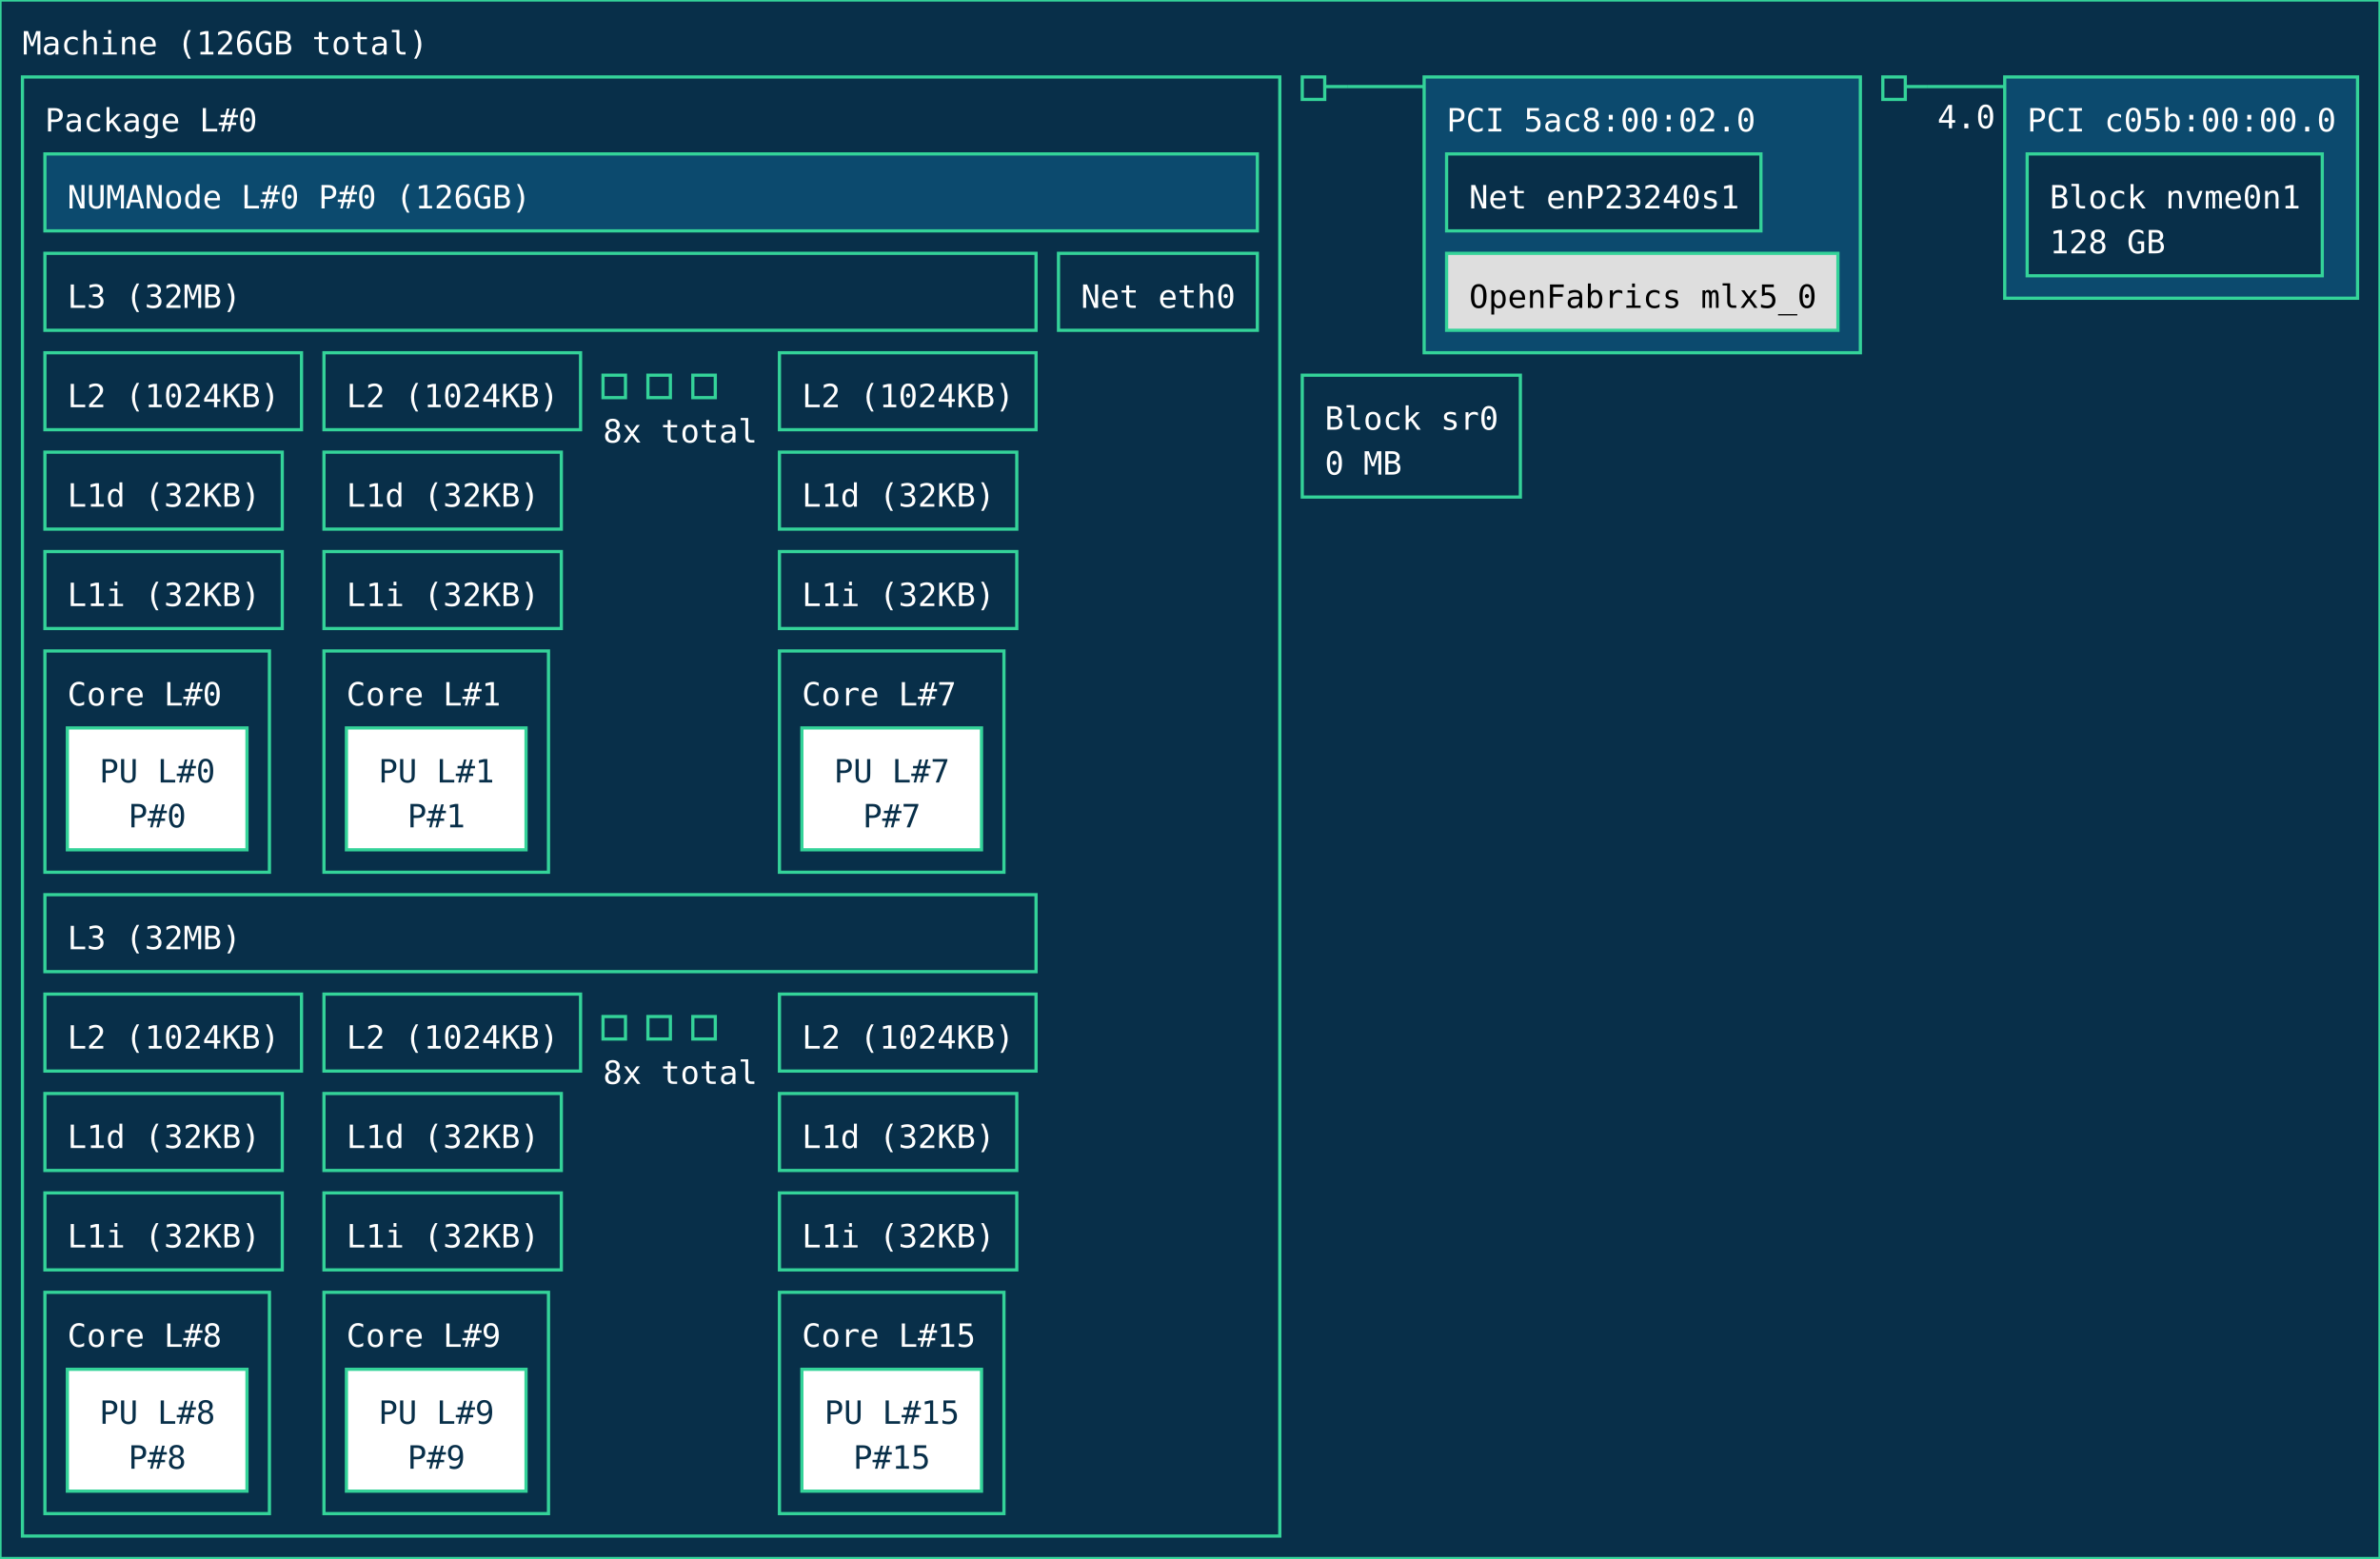
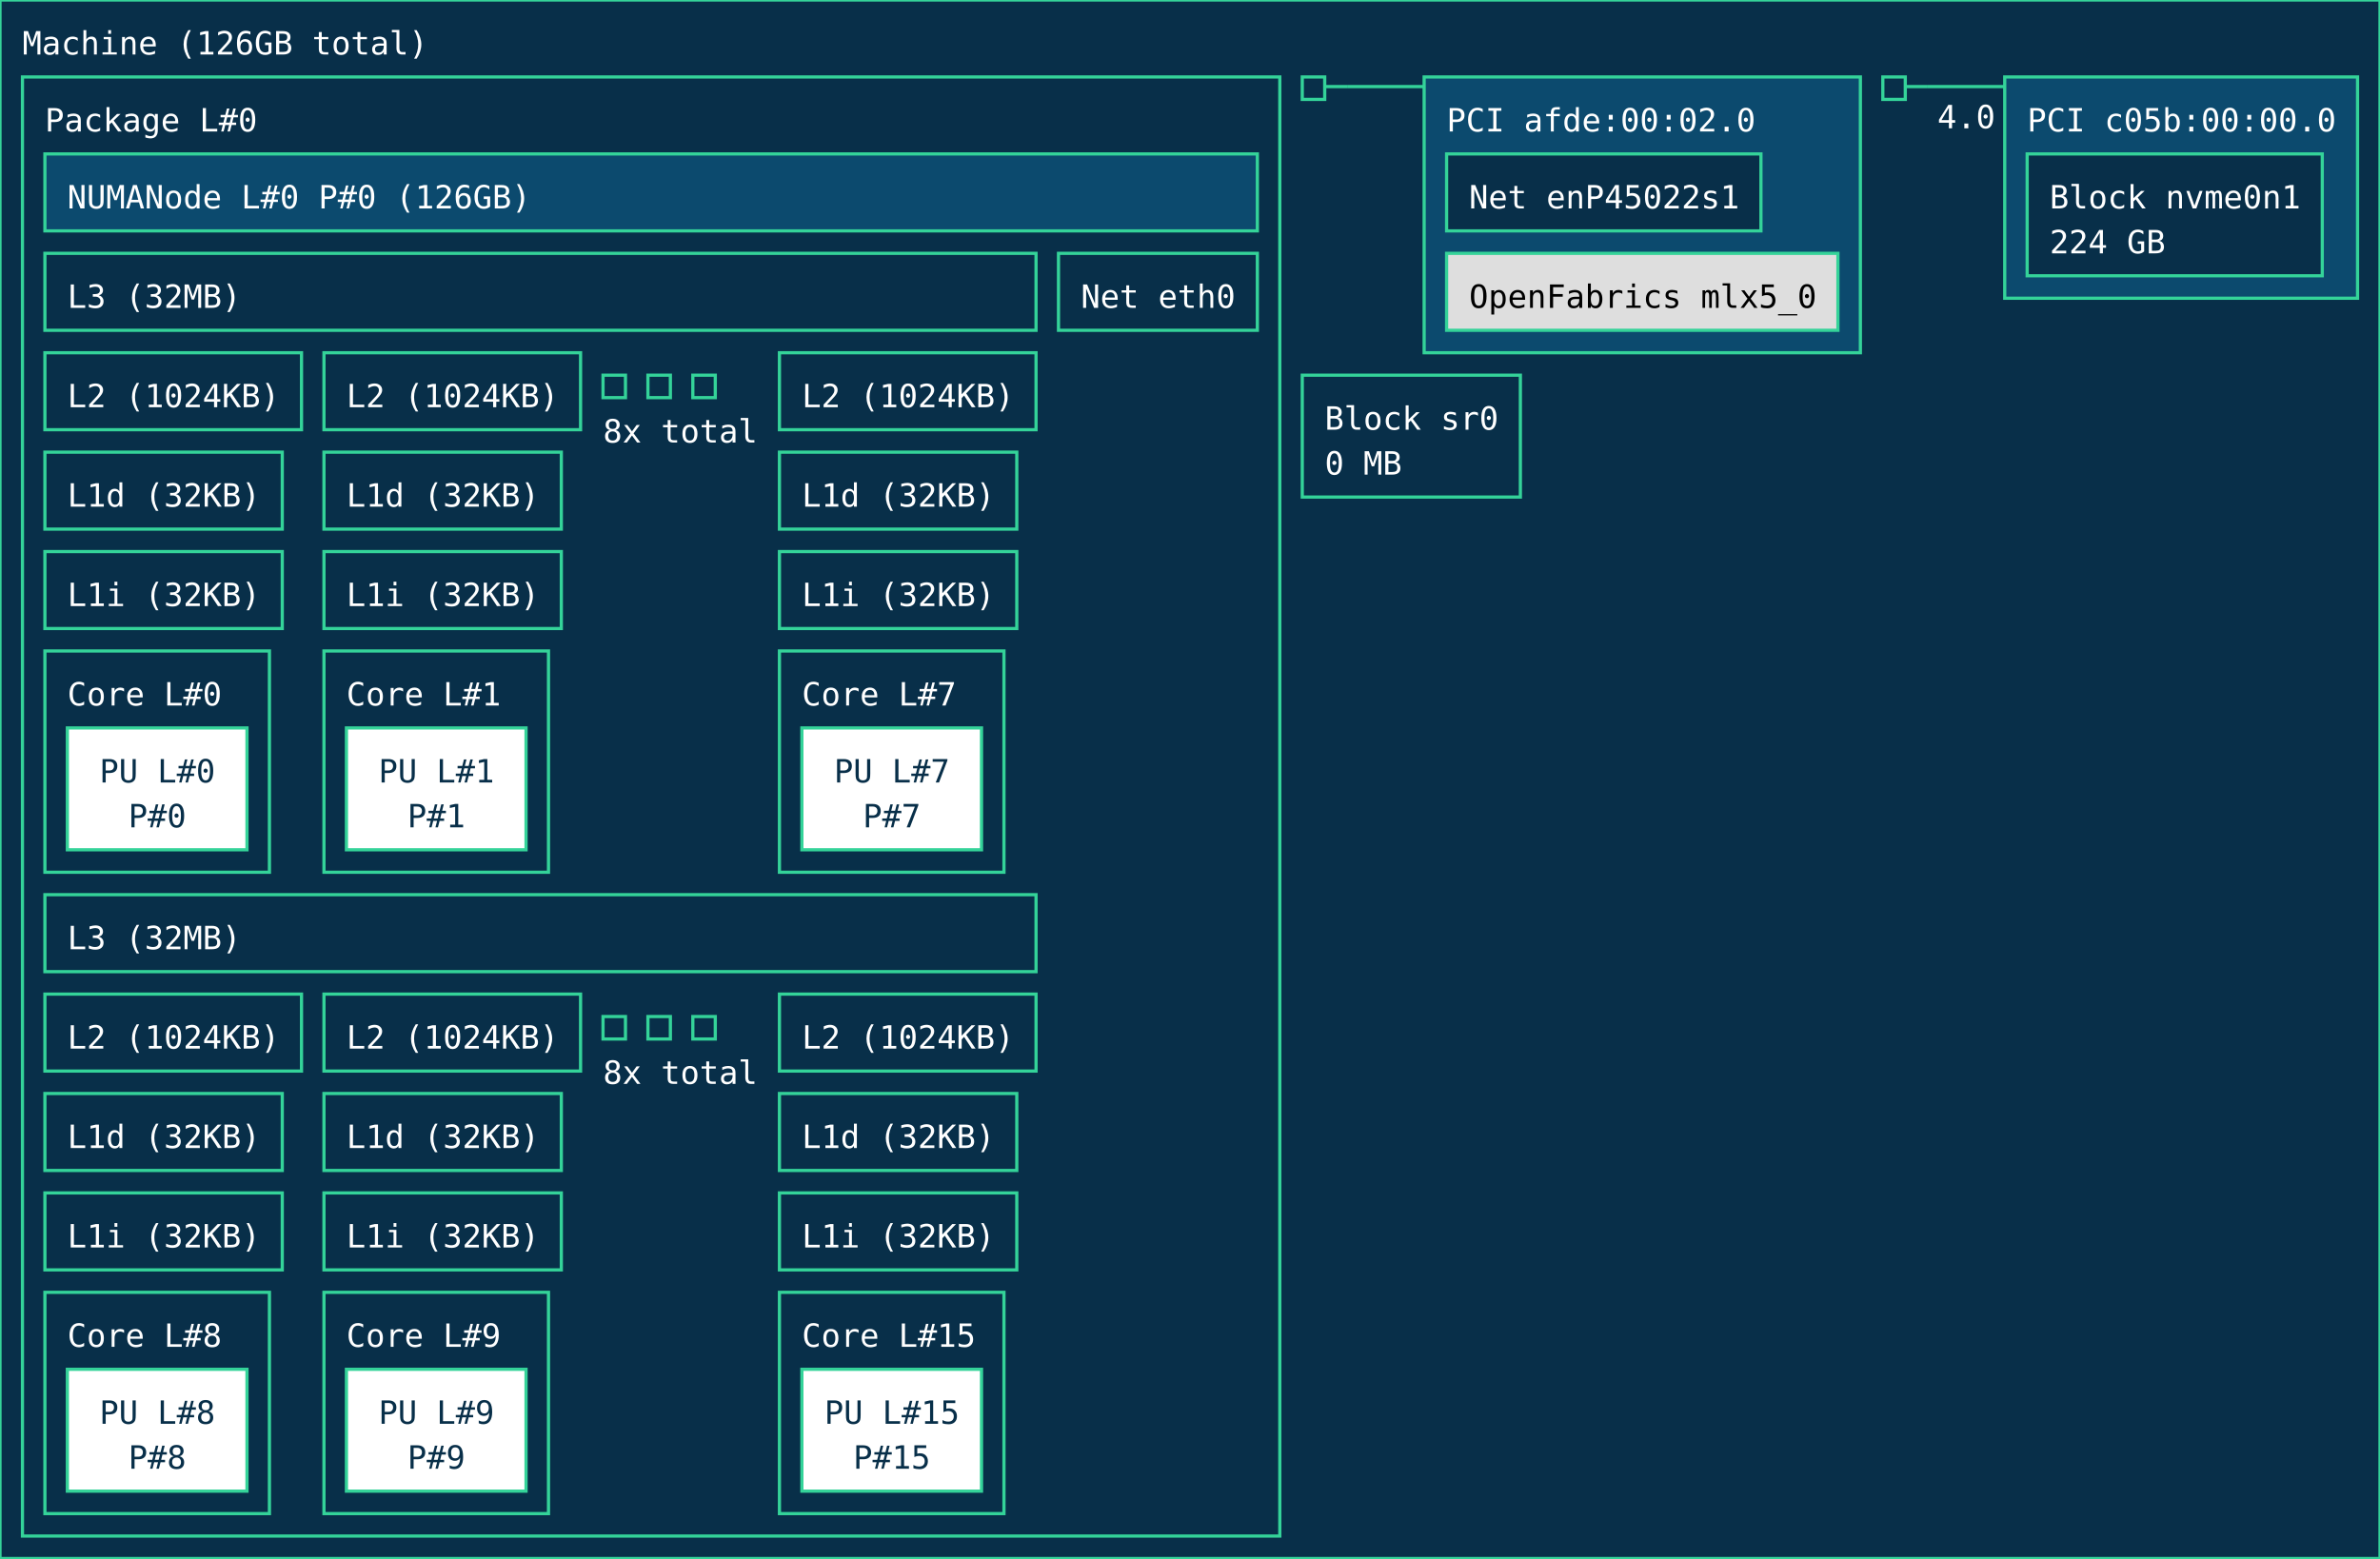
<svg xmlns="http://www.w3.org/2000/svg" width="742px" height="486px" viewBox="0 0 742px 486px" version="1.1">
  <style>
        text { pointer-events: none; font-family: ui-monospace, monospace; }
        rect { transition: stroke-width 0.15s ease, filter 0.15s ease; }
        rect:hover {
            stroke: #a7f3d0;
            stroke-width: 2;
            filter: brightness(1.2);
            cursor: pointer;
        }
    </style>
  <rect id="Machine_0_rect" class="Machine" x="0" y="0" width="742" height="486" fill="#082f49" stroke="#34d399" stroke-width="1" />
  <text id="Machine_0_text" class="Machine" font-family="ui-monospace, monospace" x="7" y="17" fill="#ffffff" font-size="10px">Machine (126GB total)</text>
  <rect id="Package_0_rect" class="Package" x="7" y="24" width="392" height="455" fill="#082f49" stroke="#34d399" stroke-width="1" />
  <text id="Package_0_text" class="Package" font-family="ui-monospace, monospace" x="14" y="41" fill="#ffffff" font-size="10px">Package L#0</text>
  <rect id="L3_0_rect" class="L3" x="14" y="79" width="309" height="24" fill="#082f49" stroke="#34d399" stroke-width="1" data-description="CPU Level 3 (L3) cache" />
  <text id="L3_0_text" class="L3" font-family="ui-monospace, monospace" x="21" y="96" fill="#ffffff" font-size="10px">L3 (32MB)</text>
  <rect id="L2_0_rect" class="L2" x="14" y="110" width="80" height="24" fill="#082f49" stroke="#34d399" stroke-width="1" data-description="CPU Level 2 (L2) cache" />
  <text id="L2_0_text" class="L2" font-family="ui-monospace, monospace" x="21" y="127" fill="#ffffff" font-size="10px">L2 (1024KB)</text>
  <rect id="L1d_0_rect" class="L1d" x="14" y="141" width="74" height="24" fill="#082f49" stroke="#34d399" stroke-width="1" data-description="CPU Level 1 (L1) data cache" />
  <text id="L1d_0_text" class="L1d" font-family="ui-monospace, monospace" x="21" y="158" fill="#ffffff" font-size="10px">L1d (32KB)</text>
  <rect id="L1i_0_rect" class="L1i" x="14" y="172" width="74" height="24" fill="#082f49" stroke="#34d399" stroke-width="1" data-description="CPU Level 1 (L1) instruction cache" />
  <text id="L1i_0_text" class="L1i" font-family="ui-monospace, monospace" x="21" y="189" fill="#ffffff" font-size="10px">L1i (32KB)</text>
  <rect id="Core_0_rect" class="Core" x="14" y="203" width="70" height="69" fill="#082f49" stroke="#34d399" stroke-width="1" />
  <text id="Core_0_text" class="Core" font-family="ui-monospace, monospace" x="21" y="220" fill="#ffffff" font-size="10px">Core L#0</text>
  <rect id="PU_0_rect" class="PU" x="21" y="227" width="56" height="38" fill="#ffffff" stroke="#34d399" stroke-width="1" data-description="Processing unit" />
  <text id="PU_0_text" class="PU" font-family="ui-monospace, monospace" x="31" y="244" fill="#082f49" font-size="10px">PU L#0</text>
  <text id="PU_0_text_1" class="PU" font-family="ui-monospace, monospace" x="40" y="258" fill="#082f49" font-size="10px">P#0</text>
  <rect id="L2_1_rect" class="L2" x="101" y="110" width="80" height="24" fill="#082f49" stroke="#34d399" stroke-width="1" data-description="CPU Level 2 (L2) cache" />
  <text id="L2_1_text" class="L2" font-family="ui-monospace, monospace" x="108" y="127" fill="#ffffff" font-size="10px">L2 (1024KB)</text>
  <rect id="L1d_1_rect" class="L1d" x="101" y="141" width="74" height="24" fill="#082f49" stroke="#34d399" stroke-width="1" data-description="CPU Level 1 (L1) data cache" />
  <text id="L1d_1_text" class="L1d" font-family="ui-monospace, monospace" x="108" y="158" fill="#ffffff" font-size="10px">L1d (32KB)</text>
  <rect id="L1i_1_rect" class="L1i" x="101" y="172" width="74" height="24" fill="#082f49" stroke="#34d399" stroke-width="1" data-description="CPU Level 1 (L1) instruction cache" />
  <text id="L1i_1_text" class="L1i" font-family="ui-monospace, monospace" x="108" y="189" fill="#ffffff" font-size="10px">L1i (32KB)</text>
  <rect id="Core_1_rect" class="Core" x="101" y="203" width="70" height="69" fill="#082f49" stroke="#34d399" stroke-width="1" />
  <text id="Core_1_text" class="Core" font-family="ui-monospace, monospace" x="108" y="220" fill="#ffffff" font-size="10px">Core L#1</text>
  <rect id="PU_1_rect" class="PU" x="108" y="227" width="56" height="38" fill="#ffffff" stroke="#34d399" stroke-width="1" data-description="Processing unit" />
  <text id="PU_1_text" class="PU" font-family="ui-monospace, monospace" x="118" y="244" fill="#082f49" font-size="10px">PU L#1</text>
  <text id="PU_1_text_1" class="PU" font-family="ui-monospace, monospace" x="127" y="258" fill="#082f49" font-size="10px">P#1</text>
  <rect id="L2_2_rect" class="L2" x="188" y="117" width="7" height="7" fill="#082f49" stroke="#34d399" stroke-width="1" data-description="CPU Level 2 (L2) cache" />
  <rect id="L2_2_rect" class="L2" x="202" y="117" width="7" height="7" fill="#082f49" stroke="#34d399" stroke-width="1" data-description="CPU Level 2 (L2) cache" />
  <rect id="L2_2_rect" class="L2" x="216" y="117" width="7" height="7" fill="#082f49" stroke="#34d399" stroke-width="1" data-description="CPU Level 2 (L2) cache" />
  <text id="L2_2_text" class="L2" font-family="ui-monospace, monospace" x="188" y="138" fill="#ffffff" font-size="10px">8x total</text>
  <rect id="L2_7_rect" class="L2" x="243" y="110" width="80" height="24" fill="#082f49" stroke="#34d399" stroke-width="1" data-description="CPU Level 2 (L2) cache" />
  <text id="L2_7_text" class="L2" font-family="ui-monospace, monospace" x="250" y="127" fill="#ffffff" font-size="10px">L2 (1024KB)</text>
  <rect id="L1d_7_rect" class="L1d" x="243" y="141" width="74" height="24" fill="#082f49" stroke="#34d399" stroke-width="1" data-description="CPU Level 1 (L1) data cache" />
  <text id="L1d_7_text" class="L1d" font-family="ui-monospace, monospace" x="250" y="158" fill="#ffffff" font-size="10px">L1d (32KB)</text>
  <rect id="L1i_7_rect" class="L1i" x="243" y="172" width="74" height="24" fill="#082f49" stroke="#34d399" stroke-width="1" data-description="CPU Level 1 (L1) instruction cache" />
  <text id="L1i_7_text" class="L1i" font-family="ui-monospace, monospace" x="250" y="189" fill="#ffffff" font-size="10px">L1i (32KB)</text>
  <rect id="Core_7_rect" class="Core" x="243" y="203" width="70" height="69" fill="#082f49" stroke="#34d399" stroke-width="1" />
  <text id="Core_7_text" class="Core" font-family="ui-monospace, monospace" x="250" y="220" fill="#ffffff" font-size="10px">Core L#7</text>
  <rect id="PU_7_rect" class="PU" x="250" y="227" width="56" height="38" fill="#ffffff" stroke="#34d399" stroke-width="1" data-description="Processing unit" />
  <text id="PU_7_text" class="PU" font-family="ui-monospace, monospace" x="260" y="244" fill="#082f49" font-size="10px">PU L#7</text>
  <text id="PU_7_text_1" class="PU" font-family="ui-monospace, monospace" x="269" y="258" fill="#082f49" font-size="10px">P#7</text>
  <rect id="L3_1_rect" class="L3" x="14" y="279" width="309" height="24" fill="#082f49" stroke="#34d399" stroke-width="1" data-description="CPU Level 3 (L3) cache" />
  <text id="L3_1_text" class="L3" font-family="ui-monospace, monospace" x="21" y="296" fill="#ffffff" font-size="10px">L3 (32MB)</text>
  <rect id="L2_8_rect" class="L2" x="14" y="310" width="80" height="24" fill="#082f49" stroke="#34d399" stroke-width="1" data-description="CPU Level 2 (L2) cache" />
  <text id="L2_8_text" class="L2" font-family="ui-monospace, monospace" x="21" y="327" fill="#ffffff" font-size="10px">L2 (1024KB)</text>
  <rect id="L1d_8_rect" class="L1d" x="14" y="341" width="74" height="24" fill="#082f49" stroke="#34d399" stroke-width="1" data-description="CPU Level 1 (L1) data cache" />
  <text id="L1d_8_text" class="L1d" font-family="ui-monospace, monospace" x="21" y="358" fill="#ffffff" font-size="10px">L1d (32KB)</text>
  <rect id="L1i_8_rect" class="L1i" x="14" y="372" width="74" height="24" fill="#082f49" stroke="#34d399" stroke-width="1" data-description="CPU Level 1 (L1) instruction cache" />
  <text id="L1i_8_text" class="L1i" font-family="ui-monospace, monospace" x="21" y="389" fill="#ffffff" font-size="10px">L1i (32KB)</text>
  <rect id="Core_8_rect" class="Core" x="14" y="403" width="70" height="69" fill="#082f49" stroke="#34d399" stroke-width="1" />
  <text id="Core_8_text" class="Core" font-family="ui-monospace, monospace" x="21" y="420" fill="#ffffff" font-size="10px">Core L#8</text>
  <rect id="PU_8_rect" class="PU" x="21" y="427" width="56" height="38" fill="#ffffff" stroke="#34d399" stroke-width="1" data-description="Processing unit" />
  <text id="PU_8_text" class="PU" font-family="ui-monospace, monospace" x="31" y="444" fill="#082f49" font-size="10px">PU L#8</text>
  <text id="PU_8_text_1" class="PU" font-family="ui-monospace, monospace" x="40" y="458" fill="#082f49" font-size="10px">P#8</text>
  <rect id="L2_9_rect" class="L2" x="101" y="310" width="80" height="24" fill="#082f49" stroke="#34d399" stroke-width="1" data-description="CPU Level 2 (L2) cache" />
  <text id="L2_9_text" class="L2" font-family="ui-monospace, monospace" x="108" y="327" fill="#ffffff" font-size="10px">L2 (1024KB)</text>
  <rect id="L1d_9_rect" class="L1d" x="101" y="341" width="74" height="24" fill="#082f49" stroke="#34d399" stroke-width="1" data-description="CPU Level 1 (L1) data cache" />
  <text id="L1d_9_text" class="L1d" font-family="ui-monospace, monospace" x="108" y="358" fill="#ffffff" font-size="10px">L1d (32KB)</text>
  <rect id="L1i_9_rect" class="L1i" x="101" y="372" width="74" height="24" fill="#082f49" stroke="#34d399" stroke-width="1" data-description="CPU Level 1 (L1) instruction cache" />
  <text id="L1i_9_text" class="L1i" font-family="ui-monospace, monospace" x="108" y="389" fill="#ffffff" font-size="10px">L1i (32KB)</text>
  <rect id="Core_9_rect" class="Core" x="101" y="403" width="70" height="69" fill="#082f49" stroke="#34d399" stroke-width="1" />
  <text id="Core_9_text" class="Core" font-family="ui-monospace, monospace" x="108" y="420" fill="#ffffff" font-size="10px">Core L#9</text>
  <rect id="PU_9_rect" class="PU" x="108" y="427" width="56" height="38" fill="#ffffff" stroke="#34d399" stroke-width="1" data-description="Processing unit" />
  <text id="PU_9_text" class="PU" font-family="ui-monospace, monospace" x="118" y="444" fill="#082f49" font-size="10px">PU L#9</text>
  <text id="PU_9_text_1" class="PU" font-family="ui-monospace, monospace" x="127" y="458" fill="#082f49" font-size="10px">P#9</text>
  <rect id="L2_10_rect" class="L2" x="188" y="317" width="7" height="7" fill="#082f49" stroke="#34d399" stroke-width="1" data-description="CPU Level 2 (L2) cache" />
  <rect id="L2_10_rect" class="L2" x="202" y="317" width="7" height="7" fill="#082f49" stroke="#34d399" stroke-width="1" data-description="CPU Level 2 (L2) cache" />
  <rect id="L2_10_rect" class="L2" x="216" y="317" width="7" height="7" fill="#082f49" stroke="#34d399" stroke-width="1" data-description="CPU Level 2 (L2) cache" />
  <text id="L2_10_text" class="L2" font-family="ui-monospace, monospace" x="188" y="338" fill="#ffffff" font-size="10px">8x total</text>
  <rect id="L2_15_rect" class="L2" x="243" y="310" width="80" height="24" fill="#082f49" stroke="#34d399" stroke-width="1" data-description="CPU Level 2 (L2) cache" />
  <text id="L2_15_text" class="L2" font-family="ui-monospace, monospace" x="250" y="327" fill="#ffffff" font-size="10px">L2 (1024KB)</text>
  <rect id="L1d_15_rect" class="L1d" x="243" y="341" width="74" height="24" fill="#082f49" stroke="#34d399" stroke-width="1" data-description="CPU Level 1 (L1) data cache" />
  <text id="L1d_15_text" class="L1d" font-family="ui-monospace, monospace" x="250" y="358" fill="#ffffff" font-size="10px">L1d (32KB)</text>
  <rect id="L1i_15_rect" class="L1i" x="243" y="372" width="74" height="24" fill="#082f49" stroke="#34d399" stroke-width="1" data-description="CPU Level 1 (L1) instruction cache" />
  <text id="L1i_15_text" class="L1i" font-family="ui-monospace, monospace" x="250" y="389" fill="#ffffff" font-size="10px">L1i (32KB)</text>
  <rect id="Core_15_rect" class="Core" x="243" y="403" width="70" height="69" fill="#082f49" stroke="#34d399" stroke-width="1" />
  <text id="Core_15_text" class="Core" font-family="ui-monospace, monospace" x="250" y="420" fill="#ffffff" font-size="10px">Core L#15</text>
  <rect id="PU_15_rect" class="PU" x="250" y="427" width="56" height="38" fill="#ffffff" stroke="#34d399" stroke-width="1" data-description="Processing unit" />
  <text id="PU_15_text" class="PU" font-family="ui-monospace, monospace" x="257" y="444" fill="#082f49" font-size="10px">PU L#15</text>
  <text id="PU_15_text_1" class="PU" font-family="ui-monospace, monospace" x="266" y="458" fill="#082f49" font-size="10px">P#15</text>
  <rect id="NUMANode_0_rect" class="NUMANode" x="14" y="48" width="378" height="24" fill="#0c4a6e" stroke="#34d399" stroke-width="1" />
  <text id="NUMANode_0_text" class="NUMANode" font-family="ui-monospace, monospace" x="21" y="65" fill="#ffffff" font-size="10px">NUMANode L#0 P#0 (126GB)</text>
  <rect id="Net_0_rect" class="Net" x="330" y="79" width="62" height="24" fill="#082f49" stroke="#34d399" stroke-width="1" />
  <text id="Net_0_text" class="Net" font-family="ui-monospace, monospace" x="337" y="96" fill="#ffffff" font-size="10px">Net eth0</text>
  <rect id="HostBridge_0_rect" class="HostBridge" x="406" y="24" width="7" height="7" fill="#082f49" stroke="#34d399" stroke-width="1" data-description="Host bridge" />
  <line id="HostBridge_0_line" class="HostBridge" x1="413" y1="27" x2="420" y2="27" stroke="#34d399" stroke-width="1" />
  <line id="HostBridge_0_line_2" class="HostBridge" x1="420" y1="27" x2="444" y2="27" stroke="#34d399" stroke-width="1" />
  <line id="HostBridge_0_line_1" class="HostBridge" x1="420" y1="27" x2="420" y2="27" stroke="#34d399" stroke-width="1" />
  <rect id="PCI_0_rect" class="PCI" x="444" y="24" width="136" height="86" fill="#0c4a6e" stroke="#34d399" stroke-width="1" />
-   <text id="PCI_0_text" class="PCI" font-family="ui-monospace, monospace" x="451" y="41" fill="#ffffff" font-size="10px">PCI 5ac8:00:02.0</text>
+   <text id="PCI_0_text" class="PCI" font-family="ui-monospace, monospace" x="451" y="41" fill="#ffffff" font-size="10px">PCI afde:00:02.0</text>
  <rect id="Net_1_rect" class="Net" x="451" y="48" width="98" height="24" fill="#082f49" stroke="#34d399" stroke-width="1" />
-   <text id="Net_1_text" class="Net" font-family="ui-monospace, monospace" x="458" y="65" fill="#ffffff" font-size="10px">Net enP23240s1</text>
+   <text id="Net_1_text" class="Net" font-family="ui-monospace, monospace" x="458" y="65" fill="#ffffff" font-size="10px">Net enP45022s1</text>
  <rect id="OpenFabrics_2_rect" class="OpenFabrics" x="451" y="79" width="122" height="24" fill="rgb(222,222,222)" stroke="#34d399" stroke-width="1" />
  <text id="OpenFabrics_2_text" class="OpenFabrics" font-family="ui-monospace, monospace" x="458" y="96" fill="rgb(0,0,0)" font-size="10px">OpenFabrics mlx5_0</text>
  <rect id="HostBridge_1_rect" class="HostBridge" x="587" y="24" width="7" height="7" fill="#082f49" stroke="#34d399" stroke-width="1" data-description="Host bridge" />
  <line id="HostBridge_1_line" class="HostBridge" x1="594" y1="27" x2="601" y2="27" stroke="#34d399" stroke-width="1" />
  <line id="HostBridge_1_line_2" class="HostBridge" x1="601" y1="27" x2="625" y2="27" stroke="#34d399" stroke-width="1" />
  <text id="HostBridge_1_text_2" class="HostBridge" font-family="ui-monospace, monospace" x="604" y="40" fill="#ffffff" font-size="10px" data-description="Host bridge speed">4.0</text>
  <line id="HostBridge_1_line_1" class="HostBridge" x1="601" y1="27" x2="601" y2="27" stroke="#34d399" stroke-width="1" />
  <rect id="PCI_1_rect" class="PCI" x="625" y="24" width="110" height="69" fill="#0c4a6e" stroke="#34d399" stroke-width="1" />
  <text id="PCI_1_text" class="PCI" font-family="ui-monospace, monospace" x="632" y="41" fill="#ffffff" font-size="10px">PCI c05b:00:00.0</text>
  <rect id="Block_3_rect" class="Block" x="632" y="48" width="92" height="38" fill="#082f49" stroke="#34d399" stroke-width="1" />
  <text id="Block_3_text" class="Block" font-family="ui-monospace, monospace" x="639" y="65" fill="#ffffff" font-size="10px">Block nvme0n1</text>
-   <text id="Block_3_text_1" class="Block" font-family="ui-monospace, monospace" x="639" y="79" fill="#ffffff" font-size="10px">128 GB</text>
+   <text id="Block_3_text_1" class="Block" font-family="ui-monospace, monospace" x="639" y="79" fill="#ffffff" font-size="10px">224 GB</text>
  <rect id="Block_4_rect" class="Block" x="406" y="117" width="68" height="38" fill="#082f49" stroke="#34d399" stroke-width="1" />
  <text id="Block_4_text" class="Block" font-family="ui-monospace, monospace" x="413" y="134" fill="#ffffff" font-size="10px">Block sr0</text>
  <text id="Block_4_text_1" class="Block" font-family="ui-monospace, monospace" x="413" y="148" fill="#ffffff" font-size="10px">0 MB</text>
</svg>
